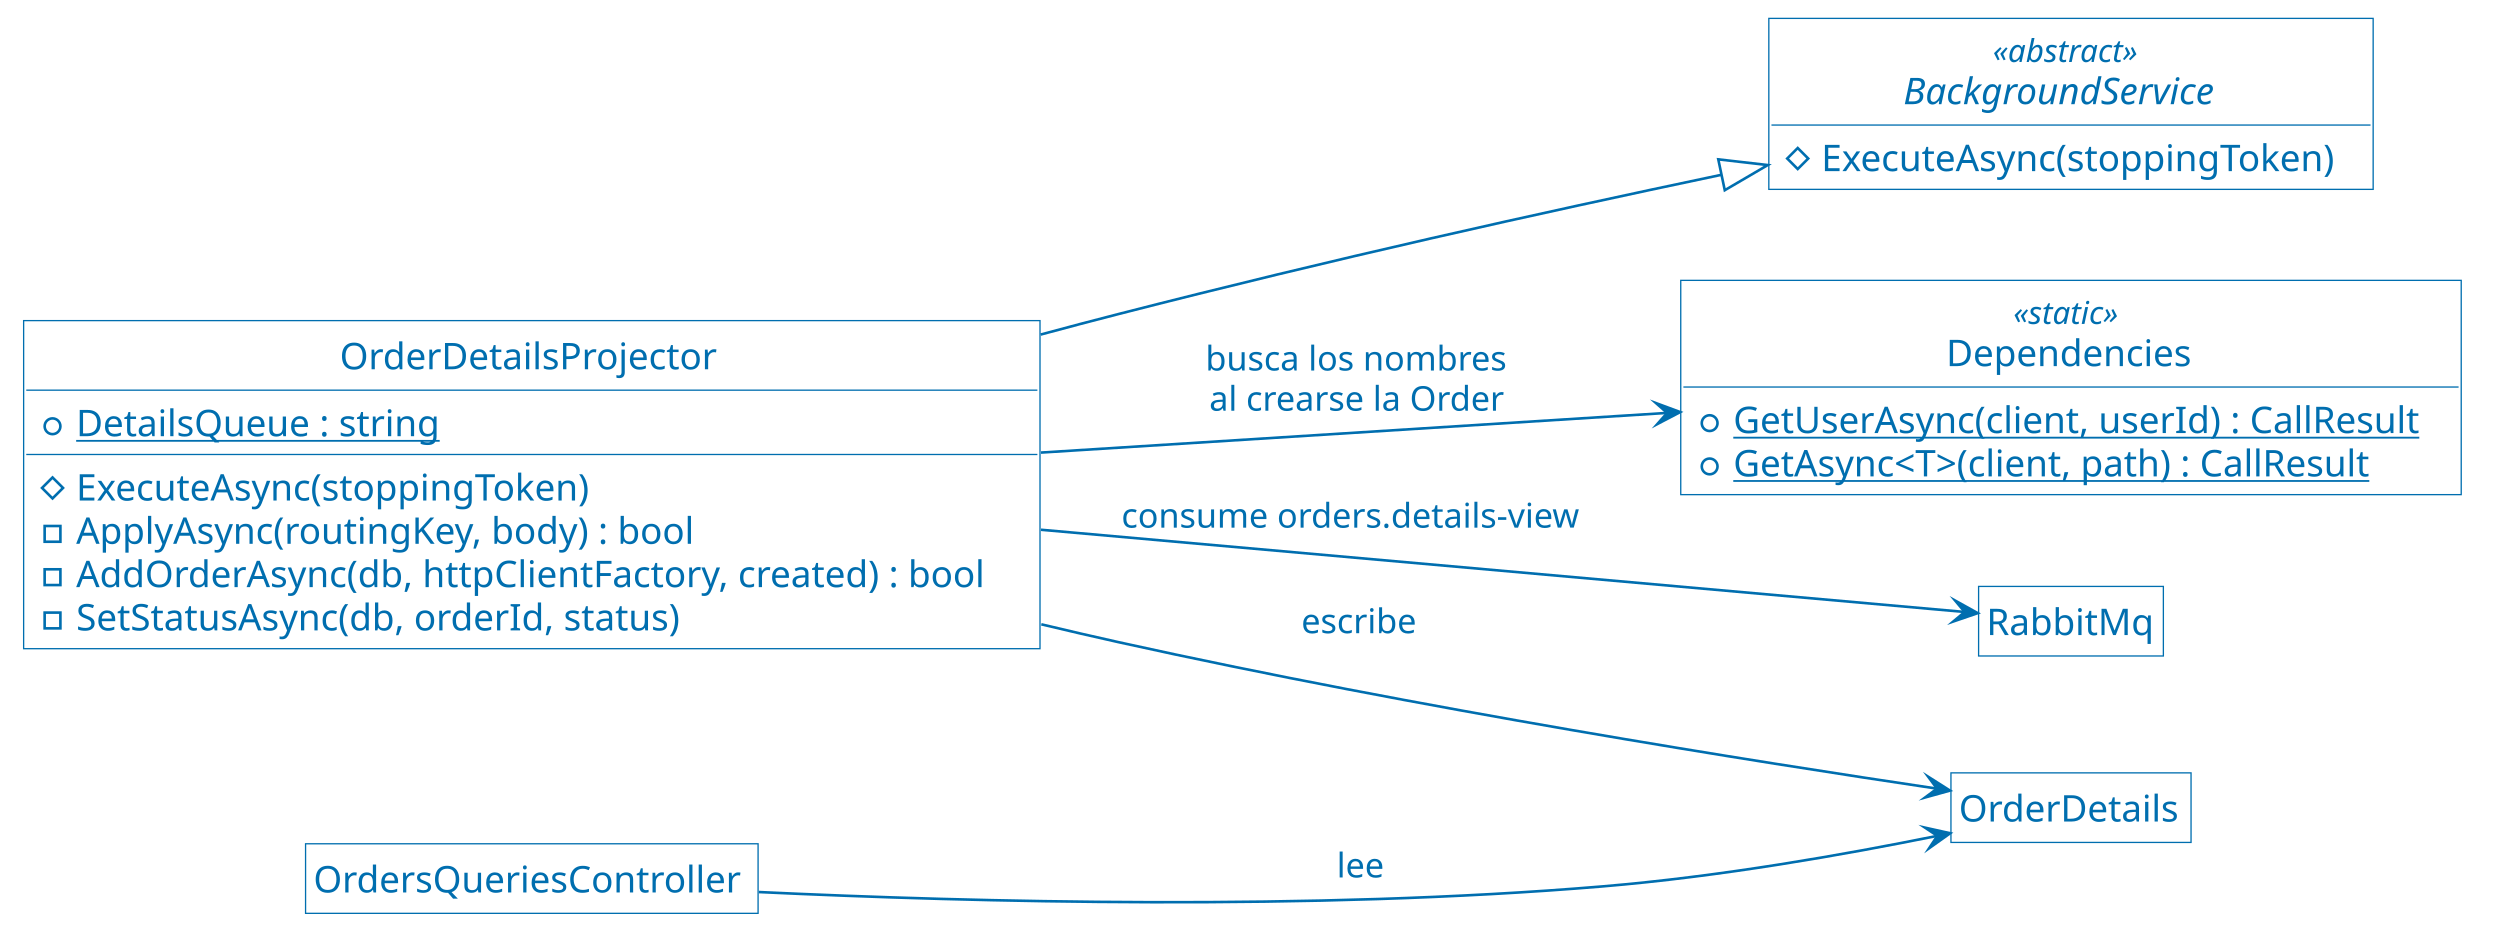
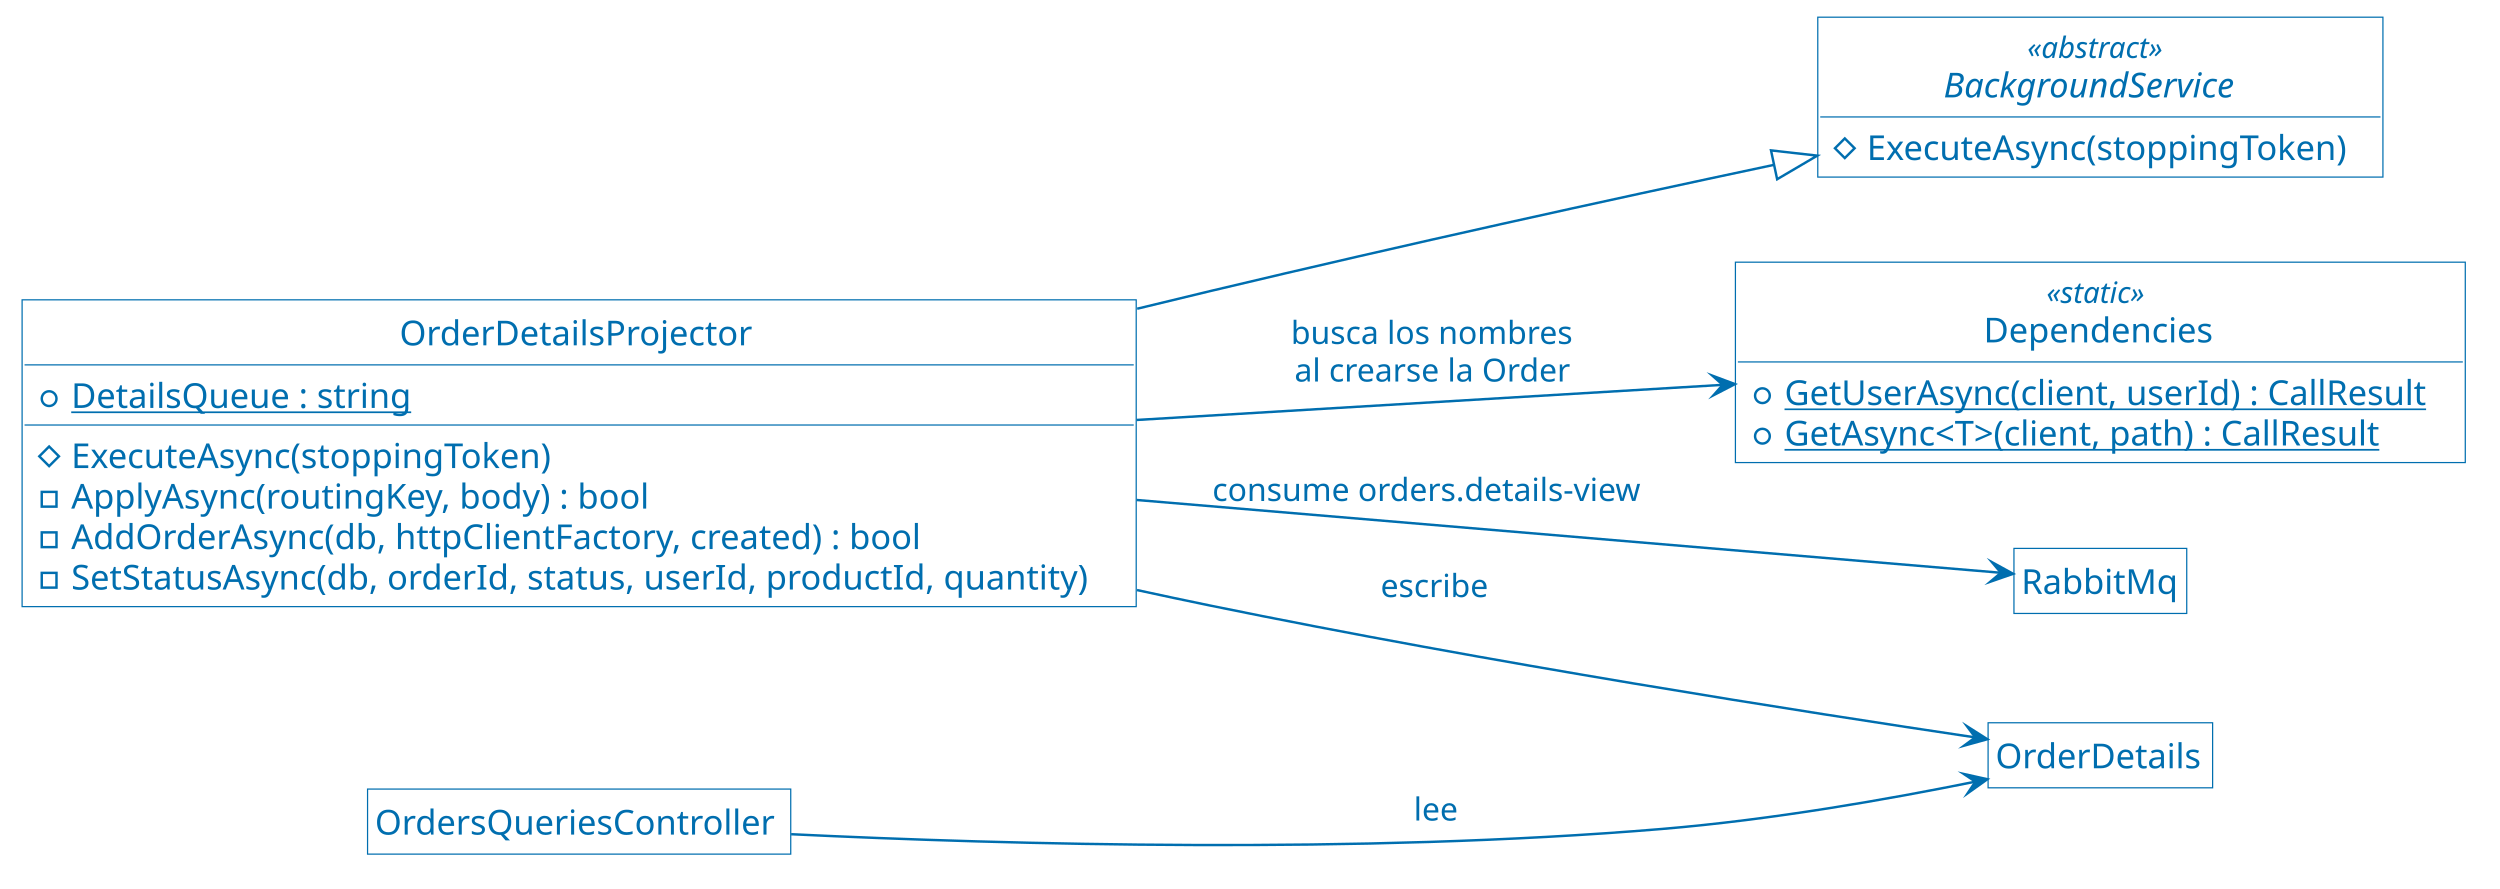
- <svg xmlns="http://www.w3.org/2000/svg" version="1.1" data-diagram-type="CLASS" style="width:952px;height:361px;" width="952px" height="361px" viewBox="0 0 952 361" zoomAndPan="magnify" preserveAspectRatio="none" contentStyleType="text/css">
+ <svg xmlns="http://www.w3.org/2000/svg" version="1.1" data-diagram-type="CLASS" style="width:1018px;height:362px;" width="1018px" height="362px" viewBox="0 0 1018 362" zoomAndPan="magnify" preserveAspectRatio="none" contentStyleType="text/css">
  <defs />
  <g font-family="sans-serif" lengthAdjust="spacing">
    <g class="entity" data-qualified-name="BackgroundService" id="ent0001" data-source-line="5">
-       <rect x="673.57" y="7" width="230.128" height="65.109" fill="none" style="stroke:#006EAF;stroke-width:0.5;" />
-       <text x="758.868" y="23.602" fill="#006EAF" font-size="12" textLength="59.531" font-style="italic">«abstract»</text>
-       <text x="724.776" y="39.668" fill="#006EAF" font-size="14" textLength="127.716" font-style="italic">BackgroundService</text>
-       <line x1="674.57" y1="47.621" x2="902.698" y2="47.621" style="stroke:#006EAF;stroke-width:0.5;" />
+       <rect x="740.2" y="7" width="230.128" height="65.109" fill="none" style="stroke:#006EAF;stroke-width:0.5;" />
+       <text x="825.498" y="23.602" fill="#006EAF" font-size="12" textLength="59.531" font-style="italic">«abstract»</text>
+       <text x="791.406" y="39.668" fill="#006EAF" font-size="14" textLength="127.716" font-style="italic">BackgroundService</text>
+       <line x1="741.2" y1="47.621" x2="969.328" y2="47.621" style="stroke:#006EAF;stroke-width:0.5;" />
      <g data-visibility-modifier="PROTECTED_METHOD">
-         <polygon points="684.57,56.365,688.57,60.365,684.57,64.365,680.57,60.365" fill="none" style="stroke:#006EAF;stroke-width:1;stroke-linejoin:miter;stroke-miterlimit:10;" />
+         <polygon points="751.2,56.365,755.2,60.365,751.2,64.365,747.2,60.365" fill="none" style="stroke:#006EAF;stroke-width:1;stroke-linejoin:miter;stroke-miterlimit:10;" />
      </g>
-       <text x="693.57" y="65.156" fill="#006EAF" font-size="14" textLength="204.128">ExecuteAsync(stoppingToken)</text>
+       <text x="760.2" y="65.156" fill="#006EAF" font-size="14" textLength="204.128">ExecuteAsync(stoppingToken)</text>
    </g>
    <g class="entity" data-qualified-name="OrderDetailsProjector" id="ent0002" data-source-line="8">
-       <rect x="9" y="122.09" width="387.033" height="124.93" fill="none" style="stroke:#006EAF;stroke-width:0.5;" />
-       <text x="129.372" y="140.625" fill="#006EAF" font-size="14" textLength="146.289">OrderDetailsProjector</text>
-       <line x1="10" y1="148.578" x2="395.033" y2="148.578" style="stroke:#006EAF;stroke-width:0.5;" />
+       <rect x="9" y="122.09" width="453.663" height="124.93" fill="none" style="stroke:#006EAF;stroke-width:0.5;" />
+       <text x="162.687" y="140.625" fill="#006EAF" font-size="14" textLength="146.289">OrderDetailsProjector</text>
+       <line x1="10" y1="148.578" x2="461.663" y2="148.578" style="stroke:#006EAF;stroke-width:0.5;" />
      <g data-visibility-modifier="PUBLIC_FIELD">
        <ellipse cx="20" cy="162.322" rx="3" ry="3" fill="none" style="stroke:#006EAF;stroke-width:1;" />
      </g>
      <text x="29" y="166.113" fill="#006EAF" font-size="14" textLength="143.192" text-decoration="underline">DetailsQueue : string</text>
-       <line x1="10" y1="173.067" x2="395.033" y2="173.067" style="stroke:#006EAF;stroke-width:0.5;" />
+       <line x1="10" y1="173.067" x2="461.663" y2="173.067" style="stroke:#006EAF;stroke-width:0.5;" />
      <g data-visibility-modifier="PROTECTED_METHOD">
        <polygon points="20,181.811,24,185.811,20,189.811,16,185.811" fill="none" style="stroke:#006EAF;stroke-width:1;stroke-linejoin:miter;stroke-miterlimit:10;" />
      </g>
      <text x="29" y="190.602" fill="#006EAF" font-size="14" textLength="204.128">ExecuteAsync(stoppingToken)</text>
      <g data-visibility-modifier="PRIVATE_METHOD">
        <rect x="17" y="200.299" width="6" height="6" fill="none" style="stroke:#006EAF;stroke-width:1;" />
      </g>
      <text x="29" y="207.09" fill="#006EAF" font-size="14" textLength="247.434">ApplyAsync(routingKey, body) : bool</text>
      <g data-visibility-modifier="PRIVATE_METHOD">
        <rect x="17" y="216.787" width="6" height="6" fill="none" style="stroke:#006EAF;stroke-width:1;" />
      </g>
      <text x="29" y="223.578" fill="#006EAF" font-size="14" textLength="361.033">AddOrderAsync(db, httpClientFactory, created) : bool</text>
      <g data-visibility-modifier="PRIVATE_METHOD">
        <rect x="17" y="233.276" width="6" height="6" fill="none" style="stroke:#006EAF;stroke-width:1;" />
      </g>
-       <text x="29" y="240.067" fill="#006EAF" font-size="14" textLength="237.241">SetStatusAsync(db, orderId, status)</text>
+       <text x="29" y="240.067" fill="#006EAF" font-size="14" textLength="427.663">SetStatusAsync(db, orderId, status, userId, productId, quantity)</text>
    </g>
    <g class="entity" data-qualified-name="Dependencies" id="ent0003" data-source-line="15">
-       <rect x="640.03" y="106.76" width="297.202" height="81.598" fill="none" style="stroke:#006EAF;stroke-width:0.5;" />
-       <text x="766.676" y="123.362" fill="#006EAF" font-size="12" textLength="43.91" font-style="italic">«static»</text>
-       <text x="741.111" y="139.428" fill="#006EAF" font-size="14" textLength="95.04">Dependencies</text>
-       <line x1="641.03" y1="147.381" x2="936.232" y2="147.381" style="stroke:#006EAF;stroke-width:0.5;" />
+       <rect x="706.66" y="106.76" width="297.202" height="81.598" fill="none" style="stroke:#006EAF;stroke-width:0.5;" />
+       <text x="833.306" y="123.362" fill="#006EAF" font-size="12" textLength="43.91" font-style="italic">«static»</text>
+       <text x="807.741" y="139.428" fill="#006EAF" font-size="14" textLength="95.04">Dependencies</text>
+       <line x1="707.66" y1="147.381" x2="1002.862" y2="147.381" style="stroke:#006EAF;stroke-width:0.5;" />
      <g data-visibility-modifier="PUBLIC_METHOD">
-         <ellipse cx="651.03" cy="161.125" rx="3" ry="3" fill="none" style="stroke:#006EAF;stroke-width:1;" />
+         <ellipse cx="717.66" cy="161.125" rx="3" ry="3" fill="none" style="stroke:#006EAF;stroke-width:1;" />
      </g>
-       <text x="660.03" y="164.916" fill="#006EAF" font-size="14" textLength="271.202" text-decoration="underline">GetUserAsync(client, userId) : CallResult</text>
+       <text x="726.66" y="164.916" fill="#006EAF" font-size="14" textLength="271.202" text-decoration="underline">GetUserAsync(client, userId) : CallResult</text>
      <g data-visibility-modifier="PUBLIC_METHOD">
-         <ellipse cx="651.03" cy="177.614" rx="3" ry="3" fill="none" style="stroke:#006EAF;stroke-width:1;" />
+         <ellipse cx="717.66" cy="177.614" rx="3" ry="3" fill="none" style="stroke:#006EAF;stroke-width:1;" />
      </g>
-       <text x="660.03" y="181.405" fill="#006EAF" font-size="14" textLength="260.217" text-decoration="underline">GetAsync&lt;T&gt;(client, path) : CallResult</text>
+       <text x="726.66" y="181.405" fill="#006EAF" font-size="14" textLength="260.217" text-decoration="underline">GetAsync&lt;T&gt;(client, path) : CallResult</text>
    </g>
    <g class="entity" data-qualified-name="RabbitMq" id="ent0004" data-source-line="19">
-       <rect x="753.45" y="223.31" width="70.36" height="26.488" fill="none" style="stroke:#006EAF;stroke-width:0.5;" />
-       <text x="756.45" y="241.845" fill="#006EAF" font-size="14" textLength="64.36">RabbitMq</text>
+       <rect x="820.08" y="223.31" width="70.36" height="26.488" fill="none" style="stroke:#006EAF;stroke-width:0.5;" />
+       <text x="823.08" y="241.845" fill="#006EAF" font-size="14" textLength="64.36">RabbitMq</text>
    </g>
    <g class="entity" data-qualified-name="OrderDetails" id="ent0005" data-source-line="20">
-       <rect x="742.92" y="294.31" width="91.429" height="26.488" fill="none" style="stroke:#006EAF;stroke-width:0.5;" />
-       <text x="745.92" y="312.845" fill="#006EAF" font-size="14" textLength="85.429">OrderDetails</text>
+       <rect x="809.55" y="294.31" width="91.429" height="26.488" fill="none" style="stroke:#006EAF;stroke-width:0.5;" />
+       <text x="812.55" y="312.845" fill="#006EAF" font-size="14" textLength="85.429">OrderDetails</text>
    </g>
    <g class="entity" data-qualified-name="OrdersQueriesController" id="ent0006" data-source-line="21">
-       <rect x="116.36" y="321.31" width="172.318" height="26.488" fill="none" style="stroke:#006EAF;stroke-width:0.5;" />
-       <text x="119.36" y="339.845" fill="#006EAF" font-size="14" textLength="166.318">OrdersQueriesController</text>
+       <rect x="149.67" y="321.31" width="172.318" height="26.488" fill="none" style="stroke:#006EAF;stroke-width:0.5;" />
+       <text x="152.67" y="339.845" fill="#006EAF" font-size="14" textLength="166.318">OrdersQueriesController</text>
    </g>
    <g class="link" data-entity-1="ent0002" data-entity-2="ent0001" id="lnk7" data-source-line="23" data-link-type="extension">
-       <path d="M396.27,127.4 C406.32,124.69 416.29,122.05 426.03,119.56 C508.25,98.48 584.196,81.577 655.556,66.557" style="stroke:#006EAF;stroke-width:1;" fill="none" id="OrderDetailsProjector-to-BackgroundService" codeLine="23" />
-       <polygon points="673.17,62.85,654.32,60.686,656.792,72.429,673.17,62.85" fill="none" style="stroke:#006EAF;stroke-width:1;stroke-linejoin:miter;stroke-miterlimit:10;" />
+       <path d="M463.06,125.71 C473.06,123.26 482.96,120.87 492.66,118.56 C575.18,98.91 651.133,82.263 722.403,67.113" style="stroke:#006EAF;stroke-width:1;" fill="none" id="OrderDetailsProjector-to-BackgroundService" codeLine="23" />
+       <polygon points="740.01,63.37,721.156,61.244,723.651,72.982,740.01,63.37" fill="none" style="stroke:#006EAF;stroke-width:1;stroke-linejoin:miter;stroke-miterlimit:10;" />
    </g>
    <g class="link" data-entity-1="ent0002" data-entity-2="ent0004" id="lnk8" data-source-line="24" data-link-type="dependency">
-       <path d="M396.4,201.73 C525.66,213.23 679.37,226.917 748.15,233.037" style="stroke:#006EAF;stroke-width:1;" fill="none" id="OrderDetailsProjector-to-RabbitMq" codeLine="24" />
-       <polygon points="753.13,233.48,744.52,228.698,748.15,233.037,743.811,236.667,753.13,233.48" fill="#006EAF" style="stroke:#006EAF;stroke-width:1;stroke-linejoin:miter;stroke-miterlimit:10;" />
-       <text x="427.03" y="200.938" fill="#006EAF" font-size="13" textLength="182.565">consume orders.details-view</text>
+       <path d="M462.8,203.59 C596.22,214.82 746.938,227.521 814.768,233.231" style="stroke:#006EAF;stroke-width:1;" fill="none" id="OrderDetailsProjector-to-RabbitMq" codeLine="24" />
+       <polygon points="819.75,233.65,811.117,228.909,814.768,233.231,810.446,236.881,819.75,233.65" fill="#006EAF" style="stroke:#006EAF;stroke-width:1;stroke-linejoin:miter;stroke-miterlimit:10;" />
+       <text x="493.66" y="204.008" fill="#006EAF" font-size="13" textLength="182.565">consume orders.details-view</text>
    </g>
    <g class="link" data-entity-1="ent0002" data-entity-2="ent0003" id="lnk9" data-source-line="25" data-link-type="dependency">
-       <path d="M396.4,172.34 C475.65,167.32 560.97,161.916 634.84,157.236" style="stroke:#006EAF;stroke-width:1;" fill="none" id="OrderDetailsProjector-to-Dependencies" codeLine="25" />
-       <polygon points="639.83,156.92,630.595,153.497,634.84,157.236,631.101,161.481,639.83,156.92" fill="#006EAF" style="stroke:#006EAF;stroke-width:1;stroke-linejoin:miter;stroke-miterlimit:10;" />
-       <text x="459.03" y="141.088" fill="#006EAF" font-size="13" textLength="118.873">busca los nombres</text>
-       <text x="460.484" y="156.399" fill="#006EAF" font-size="13" textLength="115.965">al crearse la Order</text>
+       <path d="M462.8,171.01 C544.06,166.15 628.589,161.079 701.489,156.709" style="stroke:#006EAF;stroke-width:1;" fill="none" id="OrderDetailsProjector-to-Dependencies" codeLine="25" />
+       <polygon points="706.48,156.41,697.257,152.956,701.489,156.709,697.735,160.941,706.48,156.41" fill="#006EAF" style="stroke:#006EAF;stroke-width:1;stroke-linejoin:miter;stroke-miterlimit:10;" />
+       <text x="525.66" y="140.058" fill="#006EAF" font-size="13" textLength="118.873">busca los nombres</text>
+       <text x="527.114" y="155.369" fill="#006EAF" font-size="13" textLength="115.965">al crearse la Order</text>
    </g>
    <g class="link" data-entity-1="ent0002" data-entity-2="ent0005" id="lnk10" data-source-line="26" data-link-type="dependency">
-       <path d="M396.53,237.74 C406.49,240.13 416.36,242.41 426.03,244.56 C539.11,269.6 668.944,290.105 737.614,300.315" style="stroke:#006EAF;stroke-width:1;" fill="none" id="OrderDetailsProjector-to-OrderDetails" codeLine="26" />
-       <polygon points="742.56,301.05,734.246,295.77,737.614,300.315,733.07,303.683,742.56,301.05" fill="#006EAF" style="stroke:#006EAF;stroke-width:1;stroke-linejoin:miter;stroke-miterlimit:10;" />
-       <text x="495.53" y="241.128" fill="#006EAF" font-size="13" textLength="45.03">escribe</text>
+       <path d="M462.98,240.27 C473,242.45 482.93,244.56 492.66,246.56 C606.01,269.82 735.735,290.064 804.315,300.274" style="stroke:#006EAF;stroke-width:1;" fill="none" id="OrderDetailsProjector-to-OrderDetails" codeLine="26" />
+       <polygon points="809.26,301.01,800.947,295.728,804.315,300.274,799.769,303.641,809.26,301.01" fill="#006EAF" style="stroke:#006EAF;stroke-width:1;stroke-linejoin:miter;stroke-miterlimit:10;" />
+       <text x="562.16" y="243.128" fill="#006EAF" font-size="13" textLength="45.03">escribe</text>
    </g>
    <g class="link" data-entity-1="ent0006" data-entity-2="ent0005" id="lnk11" data-source-line="27" data-link-type="dependency">
-       <path d="M288.95,339.69 C371.33,343.58 499.44,346.83 610.03,337.56 C655.53,333.74 701.999,325.51 737.739,318.29" style="stroke:#006EAF;stroke-width:1;" fill="none" id="OrdersQueriesController-to-OrderDetails" codeLine="27" />
-       <polygon points="742.64,317.3,733.026,315.161,737.739,318.29,734.61,323.003,742.64,317.3" fill="#006EAF" style="stroke:#006EAF;stroke-width:1;stroke-linejoin:miter;stroke-miterlimit:10;" />
-       <text x="509.03" y="334.128" fill="#006EAF" font-size="13" textLength="18.243">lee</text>
+       <path d="M322.15,339.69 C410.89,343.97 553.77,347.86 676.66,337.56 C722.16,333.74 768.629,325.51 804.369,318.29" style="stroke:#006EAF;stroke-width:1;" fill="none" id="OrdersQueriesController-to-OrderDetails" codeLine="27" />
+       <polygon points="809.27,317.3,799.656,315.161,804.369,318.29,801.24,323.003,809.27,317.3" fill="#006EAF" style="stroke:#006EAF;stroke-width:1;stroke-linejoin:miter;stroke-miterlimit:10;" />
+       <text x="575.66" y="334.128" fill="#006EAF" font-size="13" textLength="18.243">lee</text>
    </g>
  </g>
</svg>
